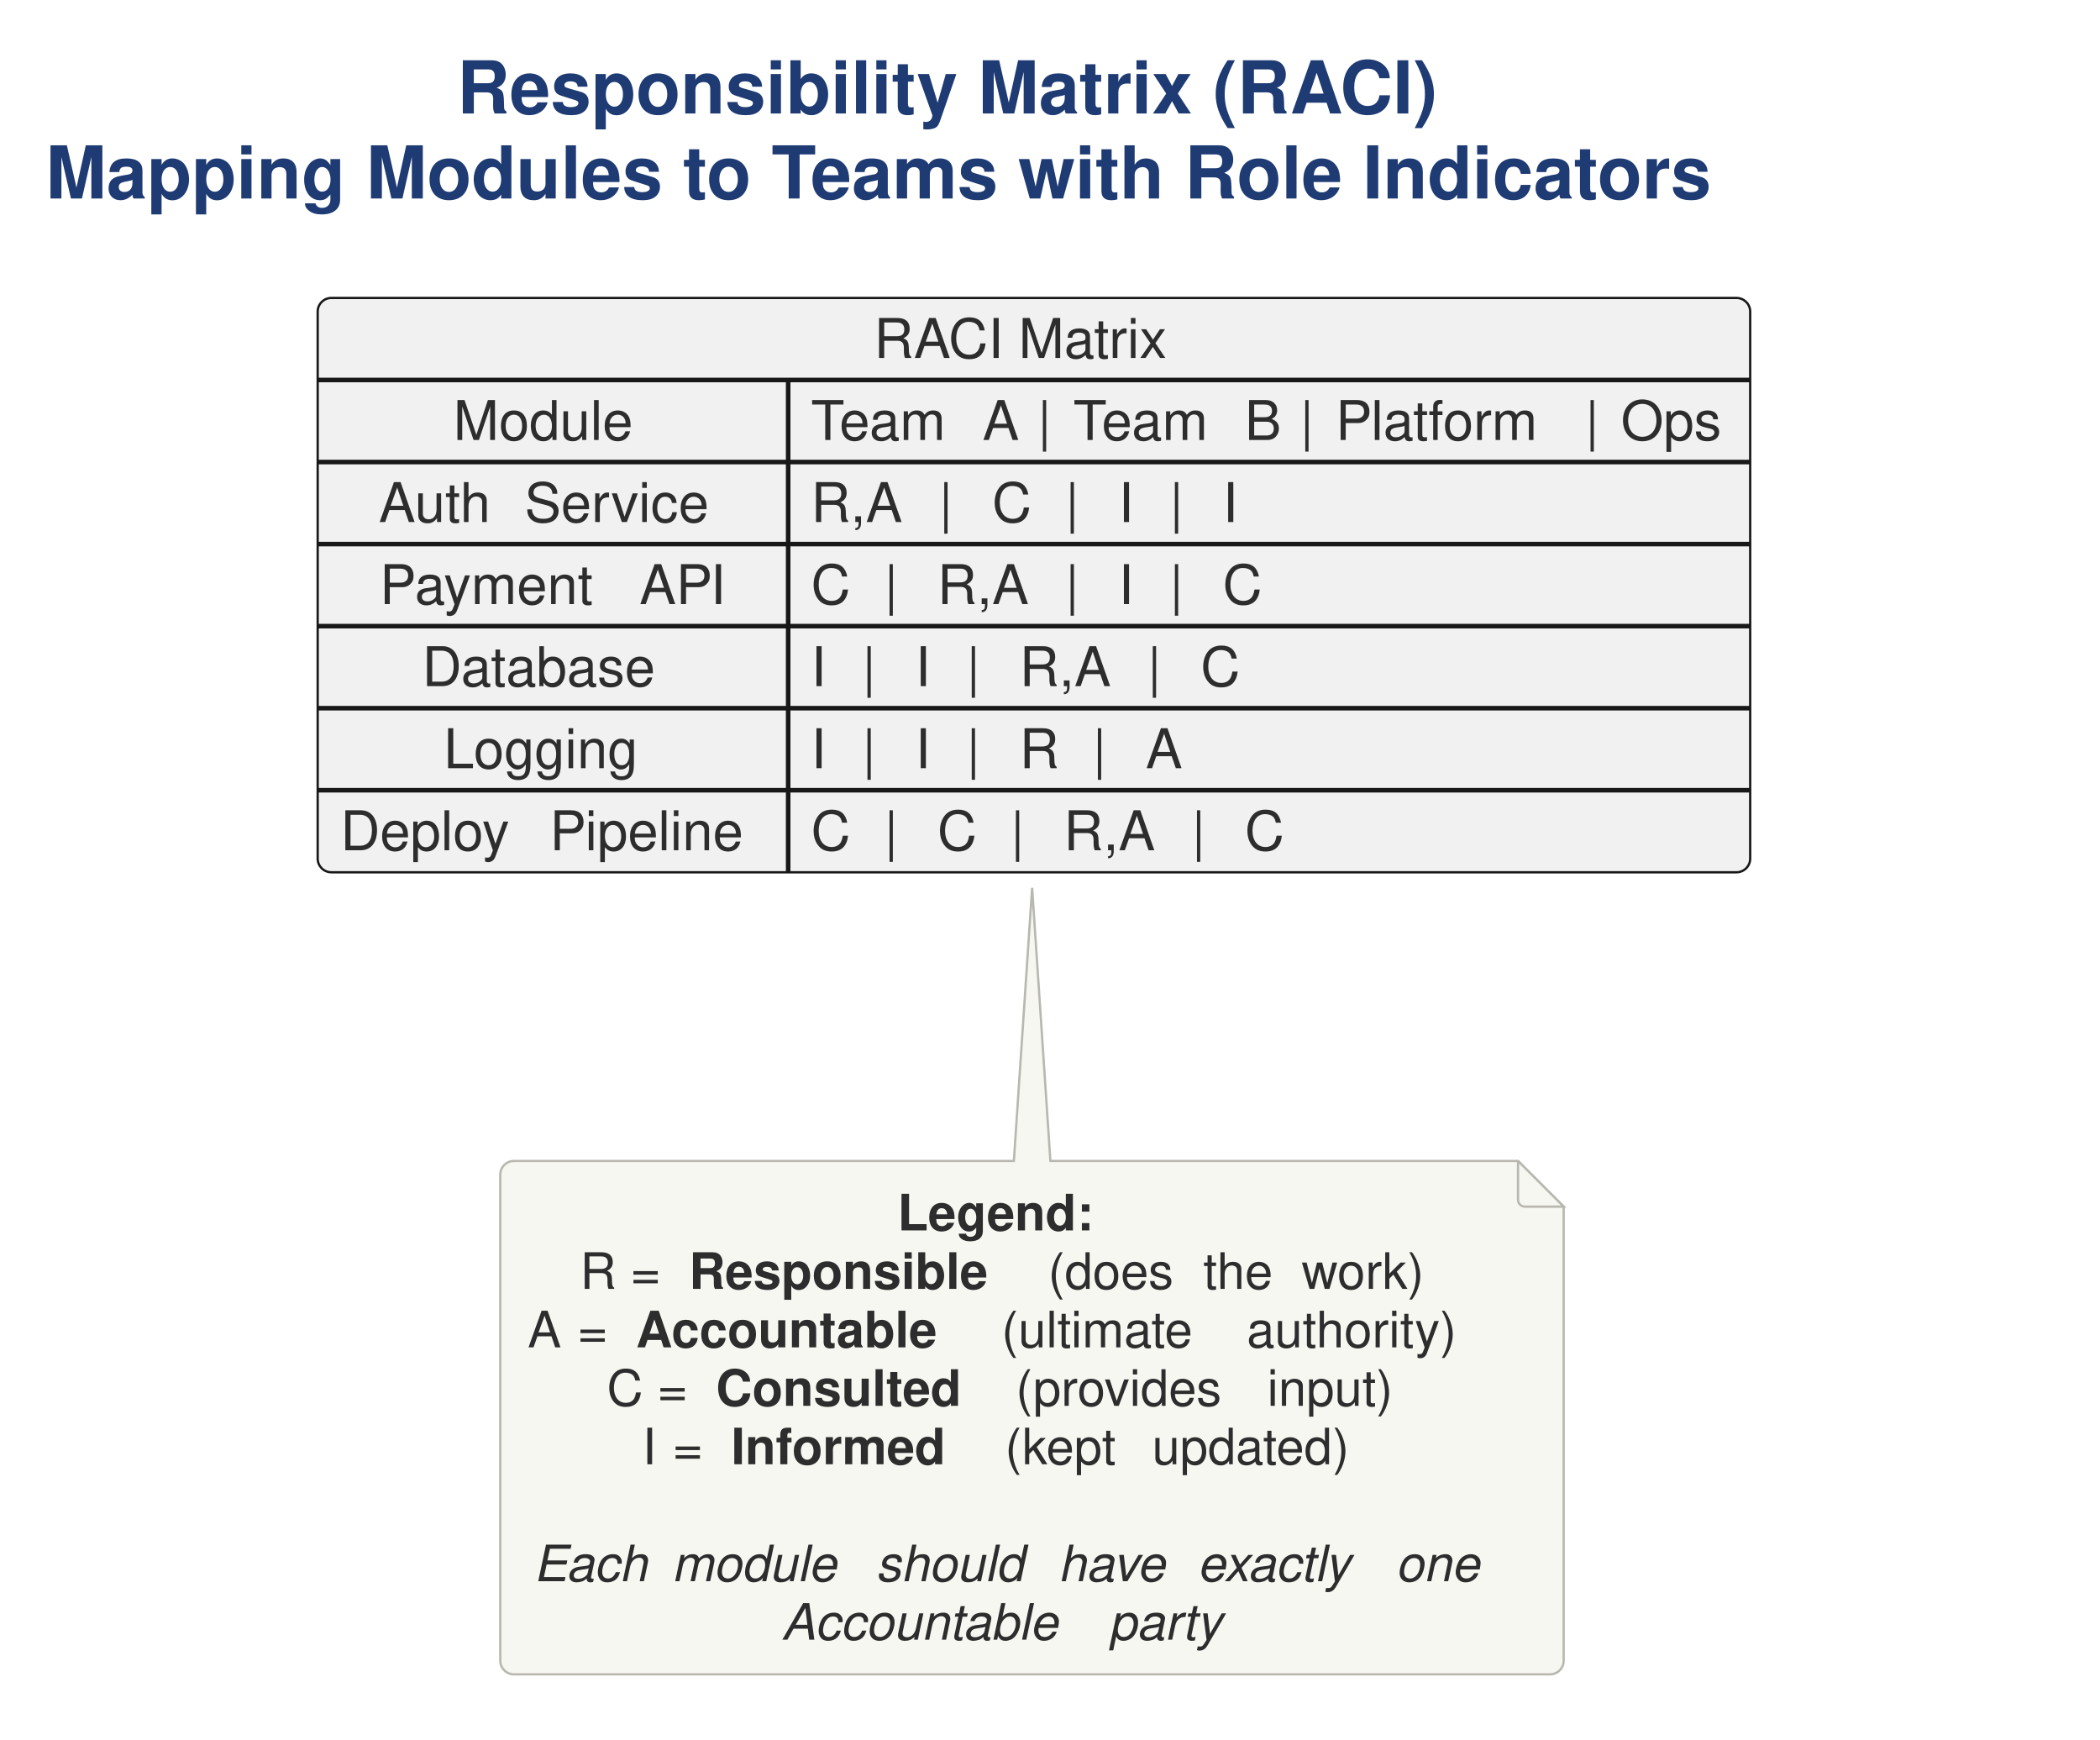
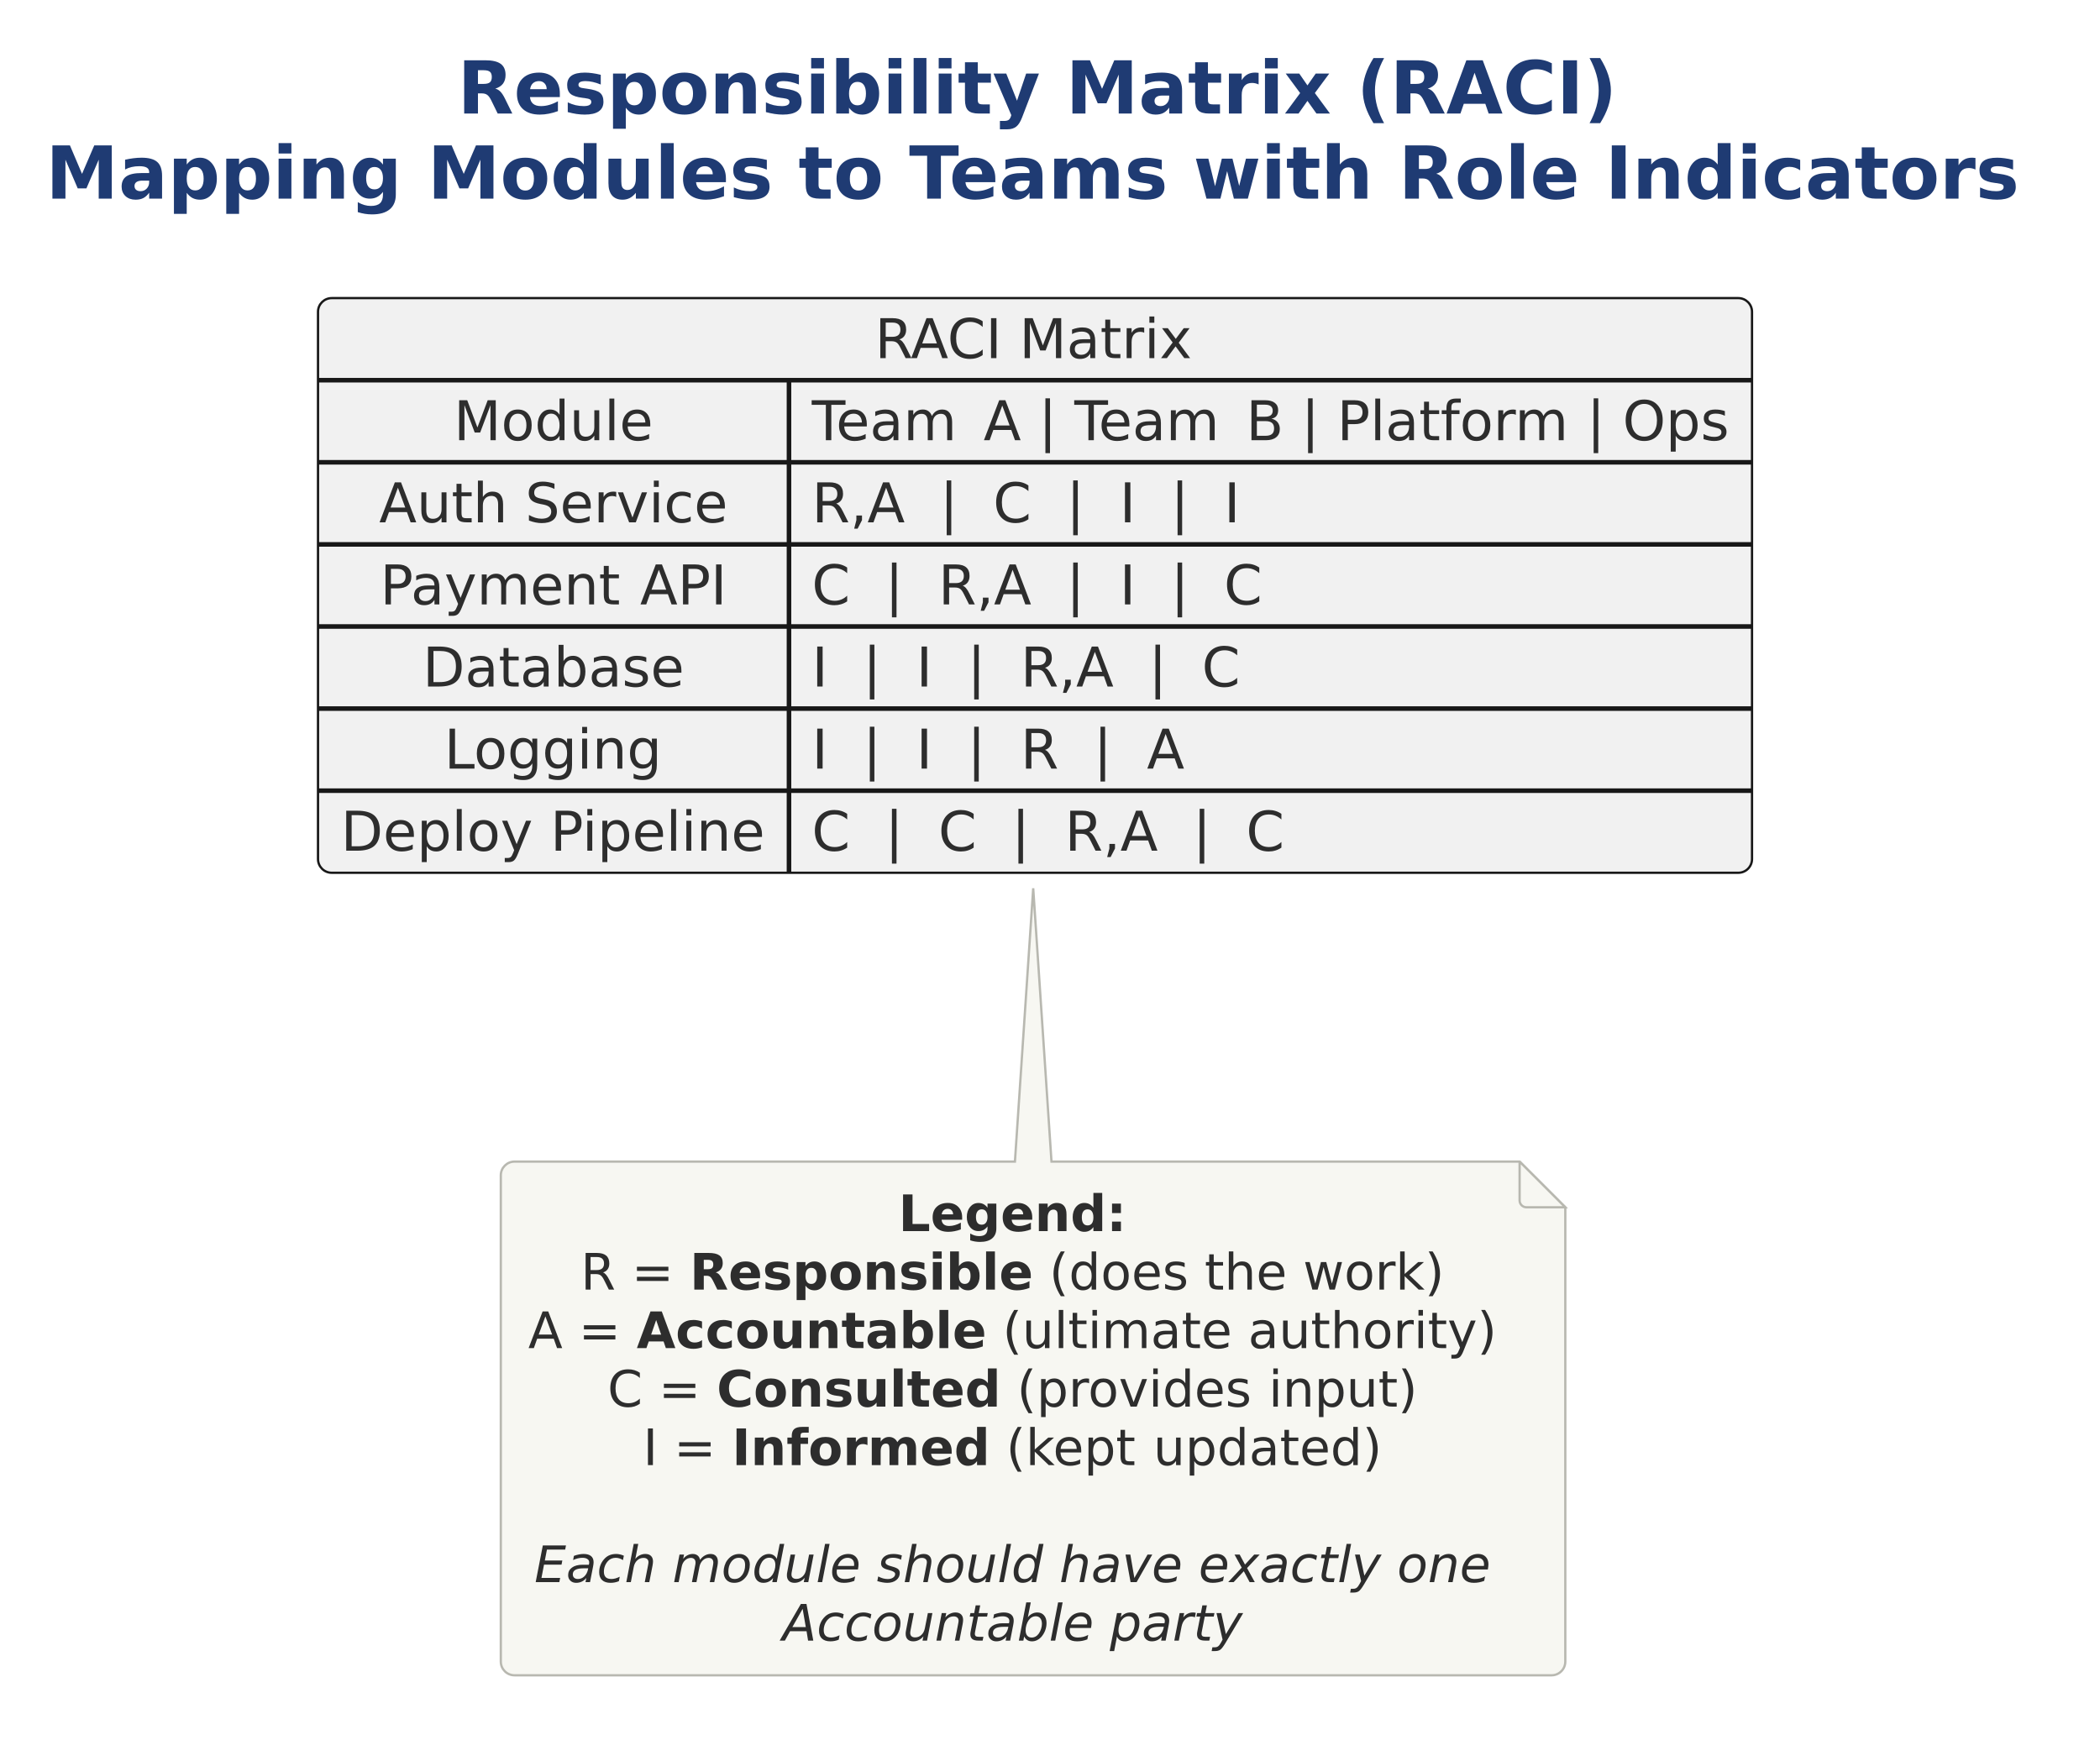
- <svg xmlns="http://www.w3.org/2000/svg" version="1.1" data-diagram-type="CLASS" style="width:460px;height:381px;" width="460px" height="381px" viewBox="0 0 460 381" zoomAndPan="magnify" preserveAspectRatio="none" contentStyleType="text/css">
+ <svg xmlns="http://www.w3.org/2000/svg" version="1.1" data-diagram-type="CLASS" style="width:718px;height:595px;" width="718.75px" height="595.313px" viewBox="0 0 718 595" zoomAndPan="magnify" preserveAspectRatio="none" contentStyleType="text/css">
  <defs />
  <g font-family="sans-serif" lengthAdjust="spacing">
    <g class="title" data-source-line="4">
-       <text x="100.105" y="24.852" fill="#1F3B73" font-size="16" textLength="253.75" font-weight="700" font-family="'Helvetica'">Responsibility Matrix (RACI)</text>
-       <text x="10" y="43.477" fill="#1F3B73" font-size="16" textLength="433.961" font-weight="700" font-family="'Helvetica'">Mapping Modules to Teams with Role Indicators</text>
+       <text x="156.415" y="38.831" fill="#1F3B73" font-size="25" textLength="396.484" font-weight="700" font-family="DejaVu Sans">Responsibility Matrix (RACI)</text>
+       <text x="15.625" y="67.932" fill="#1F3B73" font-size="25" textLength="678.064" font-weight="700" font-family="DejaVu Sans">Mapping Modules to Teams with Role Indicators</text>
    </g>
    <g class="entity" data-qualified-name="raci" id="ent0001" data-source-line="6">
-       <rect x="69.586" y="65.25" width="313.789" height="125.781" fill="#F1F1F1" style="stroke:#181818;stroke-width:0.5;" rx="3" ry="3" />
-       <text x="191.45" y="78.389" fill="#2D2D2D" font-size="12" textLength="70.061" font-family="'Helvetica'">RACI Matrix</text>
-       <line x1="69.586" y1="83.219" x2="383.375" y2="83.219" style="stroke:#181818;stroke-width:1;" />
-       <text x="99.298" y="96.357" fill="#2D2D2D" font-size="12" textLength="43.635" font-family="'Helvetica'">Module</text>
-       <text x="177.645" y="96.357" fill="#2D2D2D" font-size="12" textLength="33.756" font-family="'Helvetica'">Team</text>
-       <text x="211.4" y="96.357" fill="#2D2D2D" font-size="12" font-family="'Helvetica'"> </text>
-       <text x="215.215" y="96.357" fill="#2D2D2D" font-size="12" font-family="'Helvetica'">A</text>
-       <text x="223.424" y="96.357" fill="#2D2D2D" font-size="12" font-family="'Helvetica'"> </text>
-       <text x="227.238" y="96.357" fill="#2D2D2D" font-size="12" font-family="'Helvetica'">|</text>
-       <text x="231.281" y="96.357" fill="#2D2D2D" font-size="12" font-family="'Helvetica'"> </text>
-       <text x="235.096" y="96.357" fill="#2D2D2D" font-size="12" textLength="33.756" font-family="'Helvetica'">Team</text>
-       <text x="268.852" y="96.357" fill="#2D2D2D" font-size="12" font-family="'Helvetica'"> </text>
-       <text x="272.666" y="96.357" fill="#2D2D2D" font-size="12" font-family="'Helvetica'">B</text>
-       <text x="280.898" y="96.357" fill="#2D2D2D" font-size="12" font-family="'Helvetica'"> </text>
-       <text x="284.713" y="96.357" fill="#2D2D2D" font-size="12" font-family="'Helvetica'">|</text>
-       <text x="288.756" y="96.357" fill="#2D2D2D" font-size="12" font-family="'Helvetica'"> </text>
-       <text x="292.57" y="96.357" fill="#2D2D2D" font-size="12" textLength="50.818" font-family="'Helvetica'">Platform</text>
-       <text x="343.389" y="96.357" fill="#2D2D2D" font-size="12" font-family="'Helvetica'"> </text>
-       <text x="347.203" y="96.357" fill="#2D2D2D" font-size="12" font-family="'Helvetica'">|</text>
-       <text x="351.246" y="96.357" fill="#2D2D2D" font-size="12" font-family="'Helvetica'"> </text>
-       <text x="355.061" y="96.357" fill="#2D2D2D" font-size="12" textLength="23.314" font-family="'Helvetica'">Ops</text>
-       <line x1="172.645" y1="83.219" x2="172.645" y2="101.188" style="stroke:#181818;stroke-width:1;" />
-       <line x1="69.586" y1="101.188" x2="383.375" y2="101.188" style="stroke:#181818;stroke-width:1;" />
-       <text x="82.971" y="114.326" fill="#2D2D2D" font-size="12" textLength="28.125" font-family="'Helvetica'">Auth</text>
-       <text x="111.096" y="114.326" fill="#2D2D2D" font-size="12" font-family="'Helvetica'"> </text>
-       <text x="114.91" y="114.326" fill="#2D2D2D" font-size="12" textLength="44.35" font-family="'Helvetica'">Service</text>
-       <text x="177.645" y="114.326" fill="#2D2D2D" font-size="12" textLength="20.361" font-family="'Helvetica'">R,A</text>
-       <text x="198.006" y="114.326" fill="#2D2D2D" font-size="12" textLength="7.629" font-family="'Helvetica'">  </text>
-       <text x="205.635" y="114.326" fill="#2D2D2D" font-size="12" font-family="'Helvetica'">|</text>
-       <text x="209.678" y="114.326" fill="#2D2D2D" font-size="12" textLength="7.629" font-family="'Helvetica'">  </text>
-       <text x="217.307" y="114.326" fill="#2D2D2D" font-size="12" font-family="'Helvetica'">C</text>
-       <text x="225.686" y="114.326" fill="#2D2D2D" font-size="12" textLength="7.629" font-family="'Helvetica'">  </text>
-       <text x="233.314" y="114.326" fill="#2D2D2D" font-size="12" font-family="'Helvetica'">|</text>
-       <text x="237.357" y="114.326" fill="#2D2D2D" font-size="12" textLength="7.629" font-family="'Helvetica'">  </text>
-       <text x="244.986" y="114.326" fill="#2D2D2D" font-size="12" font-family="'Helvetica'">I</text>
-       <text x="248.525" y="114.326" fill="#2D2D2D" font-size="12" textLength="7.629" font-family="'Helvetica'">  </text>
-       <text x="256.154" y="114.326" fill="#2D2D2D" font-size="12" font-family="'Helvetica'">|</text>
-       <text x="260.197" y="114.326" fill="#2D2D2D" font-size="12" textLength="7.629" font-family="'Helvetica'">  </text>
-       <text x="267.826" y="114.326" fill="#2D2D2D" font-size="12" font-family="'Helvetica'">I</text>
-       <line x1="172.645" y1="101.188" x2="172.645" y2="119.156" style="stroke:#181818;stroke-width:1;" />
-       <line x1="69.586" y1="119.156" x2="383.375" y2="119.156" style="stroke:#181818;stroke-width:1;" />
-       <text x="83.179" y="132.295" fill="#2D2D2D" font-size="12" textLength="53.074" font-family="'Helvetica'">Payment</text>
-       <text x="136.253" y="132.295" fill="#2D2D2D" font-size="12" font-family="'Helvetica'"> </text>
-       <text x="140.067" y="132.295" fill="#2D2D2D" font-size="12" textLength="18.984" font-family="'Helvetica'">API</text>
-       <text x="177.645" y="132.295" fill="#2D2D2D" font-size="12" font-family="'Helvetica'">C</text>
-       <text x="186.023" y="132.295" fill="#2D2D2D" font-size="12" textLength="7.629" font-family="'Helvetica'">  </text>
-       <text x="193.652" y="132.295" fill="#2D2D2D" font-size="12" font-family="'Helvetica'">|</text>
-       <text x="197.695" y="132.295" fill="#2D2D2D" font-size="12" textLength="7.629" font-family="'Helvetica'">  </text>
-       <text x="205.324" y="132.295" fill="#2D2D2D" font-size="12" textLength="20.361" font-family="'Helvetica'">R,A</text>
-       <text x="225.686" y="132.295" fill="#2D2D2D" font-size="12" textLength="7.629" font-family="'Helvetica'">  </text>
-       <text x="233.314" y="132.295" fill="#2D2D2D" font-size="12" font-family="'Helvetica'">|</text>
-       <text x="237.357" y="132.295" fill="#2D2D2D" font-size="12" textLength="7.629" font-family="'Helvetica'">  </text>
-       <text x="244.986" y="132.295" fill="#2D2D2D" font-size="12" font-family="'Helvetica'">I</text>
-       <text x="248.525" y="132.295" fill="#2D2D2D" font-size="12" textLength="7.629" font-family="'Helvetica'">  </text>
-       <text x="256.154" y="132.295" fill="#2D2D2D" font-size="12" font-family="'Helvetica'">|</text>
-       <text x="260.197" y="132.295" fill="#2D2D2D" font-size="12" textLength="7.629" font-family="'Helvetica'">  </text>
-       <text x="267.826" y="132.295" fill="#2D2D2D" font-size="12" font-family="'Helvetica'">C</text>
-       <line x1="172.645" y1="119.156" x2="172.645" y2="137.125" style="stroke:#181818;stroke-width:1;" />
-       <line x1="69.586" y1="137.125" x2="383.375" y2="137.125" style="stroke:#181818;stroke-width:1;" />
-       <text x="92.486" y="150.264" fill="#2D2D2D" font-size="12" textLength="57.258" font-family="'Helvetica'">Database</text>
-       <text x="177.645" y="150.264" fill="#2D2D2D" font-size="12" font-family="'Helvetica'">I</text>
-       <text x="181.184" y="150.264" fill="#2D2D2D" font-size="12" textLength="7.629" font-family="'Helvetica'">  </text>
-       <text x="188.813" y="150.264" fill="#2D2D2D" font-size="12" font-family="'Helvetica'">|</text>
-       <text x="192.855" y="150.264" fill="#2D2D2D" font-size="12" textLength="7.629" font-family="'Helvetica'">  </text>
-       <text x="200.484" y="150.264" fill="#2D2D2D" font-size="12" font-family="'Helvetica'">I</text>
-       <text x="204.023" y="150.264" fill="#2D2D2D" font-size="12" textLength="7.629" font-family="'Helvetica'">  </text>
-       <text x="211.652" y="150.264" fill="#2D2D2D" font-size="12" font-family="'Helvetica'">|</text>
-       <text x="215.695" y="150.264" fill="#2D2D2D" font-size="12" textLength="7.629" font-family="'Helvetica'">  </text>
-       <text x="223.324" y="150.264" fill="#2D2D2D" font-size="12" textLength="20.361" font-family="'Helvetica'">R,A</text>
-       <text x="243.686" y="150.264" fill="#2D2D2D" font-size="12" textLength="7.629" font-family="'Helvetica'">  </text>
-       <text x="251.314" y="150.264" fill="#2D2D2D" font-size="12" font-family="'Helvetica'">|</text>
-       <text x="255.357" y="150.264" fill="#2D2D2D" font-size="12" textLength="7.629" font-family="'Helvetica'">  </text>
-       <text x="262.986" y="150.264" fill="#2D2D2D" font-size="12" font-family="'Helvetica'">C</text>
-       <line x1="172.645" y1="137.125" x2="172.645" y2="155.094" style="stroke:#181818;stroke-width:1;" />
-       <line x1="69.586" y1="155.094" x2="383.375" y2="155.094" style="stroke:#181818;stroke-width:1;" />
-       <text x="97.206" y="168.232" fill="#2D2D2D" font-size="12" textLength="47.818" font-family="'Helvetica'">Logging</text>
-       <text x="177.645" y="168.232" fill="#2D2D2D" font-size="12" font-family="'Helvetica'">I</text>
-       <text x="181.184" y="168.232" fill="#2D2D2D" font-size="12" textLength="7.629" font-family="'Helvetica'">  </text>
-       <text x="188.813" y="168.232" fill="#2D2D2D" font-size="12" font-family="'Helvetica'">|</text>
-       <text x="192.855" y="168.232" fill="#2D2D2D" font-size="12" textLength="7.629" font-family="'Helvetica'">  </text>
-       <text x="200.484" y="168.232" fill="#2D2D2D" font-size="12" font-family="'Helvetica'">I</text>
-       <text x="204.023" y="168.232" fill="#2D2D2D" font-size="12" textLength="7.629" font-family="'Helvetica'">  </text>
-       <text x="211.652" y="168.232" fill="#2D2D2D" font-size="12" font-family="'Helvetica'">|</text>
-       <text x="215.695" y="168.232" fill="#2D2D2D" font-size="12" textLength="7.629" font-family="'Helvetica'">  </text>
-       <text x="223.324" y="168.232" fill="#2D2D2D" font-size="12" font-family="'Helvetica'">R</text>
-       <text x="231.662" y="168.232" fill="#2D2D2D" font-size="12" textLength="7.629" font-family="'Helvetica'">  </text>
-       <text x="239.291" y="168.232" fill="#2D2D2D" font-size="12" font-family="'Helvetica'">|</text>
-       <text x="243.334" y="168.232" fill="#2D2D2D" font-size="12" textLength="7.629" font-family="'Helvetica'">  </text>
-       <text x="250.963" y="168.232" fill="#2D2D2D" font-size="12" font-family="'Helvetica'">A</text>
-       <line x1="172.645" y1="155.094" x2="172.645" y2="173.063" style="stroke:#181818;stroke-width:1;" />
-       <line x1="69.586" y1="173.063" x2="383.375" y2="173.063" style="stroke:#181818;stroke-width:1;" />
-       <text x="74.586" y="186.201" fill="#2D2D2D" font-size="12" textLength="42.018" font-family="'Helvetica'">Deploy</text>
-       <text x="116.604" y="186.201" fill="#2D2D2D" font-size="12" font-family="'Helvetica'"> </text>
-       <text x="120.418" y="186.201" fill="#2D2D2D" font-size="12" textLength="47.227" font-family="'Helvetica'">Pipeline</text>
-       <text x="177.645" y="186.201" fill="#2D2D2D" font-size="12" font-family="'Helvetica'">C</text>
-       <text x="186.023" y="186.201" fill="#2D2D2D" font-size="12" textLength="7.629" font-family="'Helvetica'">  </text>
-       <text x="193.652" y="186.201" fill="#2D2D2D" font-size="12" font-family="'Helvetica'">|</text>
-       <text x="197.695" y="186.201" fill="#2D2D2D" font-size="12" textLength="7.629" font-family="'Helvetica'">  </text>
-       <text x="205.324" y="186.201" fill="#2D2D2D" font-size="12" font-family="'Helvetica'">C</text>
-       <text x="213.703" y="186.201" fill="#2D2D2D" font-size="12" textLength="7.629" font-family="'Helvetica'">  </text>
-       <text x="221.332" y="186.201" fill="#2D2D2D" font-size="12" font-family="'Helvetica'">|</text>
-       <text x="225.375" y="186.201" fill="#2D2D2D" font-size="12" textLength="7.629" font-family="'Helvetica'">  </text>
-       <text x="233.004" y="186.201" fill="#2D2D2D" font-size="12" textLength="20.361" font-family="'Helvetica'">R,A</text>
-       <text x="253.365" y="186.201" fill="#2D2D2D" font-size="12" textLength="7.629" font-family="'Helvetica'">  </text>
-       <text x="260.994" y="186.201" fill="#2D2D2D" font-size="12" font-family="'Helvetica'">|</text>
-       <text x="265.037" y="186.201" fill="#2D2D2D" font-size="12" textLength="7.629" font-family="'Helvetica'">  </text>
-       <text x="272.666" y="186.201" fill="#2D2D2D" font-size="12" font-family="'Helvetica'">C</text>
-       <line x1="172.645" y1="173.063" x2="172.645" y2="191.031" style="stroke:#181818;stroke-width:1;" />
+       <rect x="108.728" y="101.953" width="490.295" height="196.533" fill="#F1F1F1" style="stroke:#181818;stroke-width:0.781;" rx="4.688" ry="4.688" />
+       <text x="299.141" y="122.482" fill="#2D2D2D" font-size="18.75" textLength="109.47" font-family="DejaVu Sans">RACI Matrix</text>
+       <line x1="108.728" y1="130.029" x2="599.023" y2="130.029" style="stroke:#181818;stroke-width:1.563;" />
+       <text x="155.153" y="150.558" fill="#2D2D2D" font-size="18.75" textLength="68.179" font-family="DejaVu Sans">Module</text>
+       <text x="277.57" y="150.558" fill="#2D2D2D" font-size="18.75" textLength="52.744" font-family="DejaVu Sans">Team</text>
+       <text x="330.313" y="150.558" fill="#2D2D2D" font-size="18.75" font-family="DejaVu Sans"> </text>
+       <text x="336.273" y="150.558" fill="#2D2D2D" font-size="18.75" font-family="DejaVu Sans">A</text>
+       <text x="349.1" y="150.558" fill="#2D2D2D" font-size="18.75" font-family="DejaVu Sans"> </text>
+       <text x="355.06" y="150.558" fill="#2D2D2D" font-size="18.75" font-family="DejaVu Sans">|</text>
+       <text x="361.377" y="150.558" fill="#2D2D2D" font-size="18.75" font-family="DejaVu Sans"> </text>
+       <text x="367.337" y="150.558" fill="#2D2D2D" font-size="18.75" textLength="52.744" font-family="DejaVu Sans">Team</text>
+       <text x="420.081" y="150.558" fill="#2D2D2D" font-size="18.75" font-family="DejaVu Sans"> </text>
+       <text x="426.041" y="150.558" fill="#2D2D2D" font-size="18.75" font-family="DejaVu Sans">B</text>
+       <text x="438.904" y="150.558" fill="#2D2D2D" font-size="18.75" font-family="DejaVu Sans"> </text>
+       <text x="444.864" y="150.558" fill="#2D2D2D" font-size="18.75" font-family="DejaVu Sans">|</text>
+       <text x="451.181" y="150.558" fill="#2D2D2D" font-size="18.75" font-family="DejaVu Sans"> </text>
+       <text x="457.141" y="150.558" fill="#2D2D2D" font-size="18.75" textLength="79.404" font-family="DejaVu Sans">Platform</text>
+       <text x="536.545" y="150.558" fill="#2D2D2D" font-size="18.75" font-family="DejaVu Sans"> </text>
+       <text x="542.505" y="150.558" fill="#2D2D2D" font-size="18.75" font-family="DejaVu Sans">|</text>
+       <text x="548.822" y="150.558" fill="#2D2D2D" font-size="18.75" font-family="DejaVu Sans"> </text>
+       <text x="554.782" y="150.558" fill="#2D2D2D" font-size="18.75" textLength="36.429" font-family="DejaVu Sans">Ops</text>
+       <line x1="269.757" y1="130.029" x2="269.757" y2="158.105" style="stroke:#181818;stroke-width:1.563;" />
+       <line x1="108.728" y1="158.105" x2="599.023" y2="158.105" style="stroke:#181818;stroke-width:1.563;" />
+       <text x="129.642" y="178.635" fill="#2D2D2D" font-size="18.75" textLength="43.945" font-family="DejaVu Sans">Auth</text>
+       <text x="173.587" y="178.635" fill="#2D2D2D" font-size="18.75" font-family="DejaVu Sans"> </text>
+       <text x="179.547" y="178.635" fill="#2D2D2D" font-size="18.75" textLength="69.296" font-family="DejaVu Sans">Service</text>
+       <text x="277.57" y="178.635" fill="#2D2D2D" font-size="18.75" textLength="31.815" font-family="DejaVu Sans">R,A</text>
+       <text x="309.384" y="178.635" fill="#2D2D2D" font-size="18.75" textLength="11.92" font-family="DejaVu Sans">  </text>
+       <text x="321.304" y="178.635" fill="#2D2D2D" font-size="18.75" font-family="DejaVu Sans">|</text>
+       <text x="327.621" y="178.635" fill="#2D2D2D" font-size="18.75" textLength="11.92" font-family="DejaVu Sans">  </text>
+       <text x="339.542" y="178.635" fill="#2D2D2D" font-size="18.75" font-family="DejaVu Sans">C</text>
+       <text x="352.634" y="178.635" fill="#2D2D2D" font-size="18.75" textLength="11.92" font-family="DejaVu Sans">  </text>
+       <text x="364.554" y="178.635" fill="#2D2D2D" font-size="18.75" font-family="DejaVu Sans">|</text>
+       <text x="370.871" y="178.635" fill="#2D2D2D" font-size="18.75" textLength="11.92" font-family="DejaVu Sans">  </text>
+       <text x="382.791" y="178.635" fill="#2D2D2D" font-size="18.75" font-family="DejaVu Sans">I</text>
+       <text x="388.321" y="178.635" fill="#2D2D2D" font-size="18.75" textLength="11.92" font-family="DejaVu Sans">  </text>
+       <text x="400.241" y="178.635" fill="#2D2D2D" font-size="18.75" font-family="DejaVu Sans">|</text>
+       <text x="406.558" y="178.635" fill="#2D2D2D" font-size="18.75" textLength="11.92" font-family="DejaVu Sans">  </text>
+       <text x="418.478" y="178.635" fill="#2D2D2D" font-size="18.75" font-family="DejaVu Sans">I</text>
+       <line x1="269.757" y1="158.105" x2="269.757" y2="186.182" style="stroke:#181818;stroke-width:1.563;" />
+       <line x1="108.728" y1="186.182" x2="599.023" y2="186.182" style="stroke:#181818;stroke-width:1.563;" />
+       <text x="129.967" y="206.711" fill="#2D2D2D" font-size="18.75" textLength="82.928" font-family="DejaVu Sans">Payment</text>
+       <text x="212.895" y="206.711" fill="#2D2D2D" font-size="18.75" font-family="DejaVu Sans"> </text>
+       <text x="218.855" y="206.711" fill="#2D2D2D" font-size="18.75" textLength="29.663" font-family="DejaVu Sans">API</text>
+       <text x="277.57" y="206.711" fill="#2D2D2D" font-size="18.75" font-family="DejaVu Sans">C</text>
+       <text x="290.662" y="206.711" fill="#2D2D2D" font-size="18.75" textLength="11.92" font-family="DejaVu Sans">  </text>
+       <text x="302.582" y="206.711" fill="#2D2D2D" font-size="18.75" font-family="DejaVu Sans">|</text>
+       <text x="308.899" y="206.711" fill="#2D2D2D" font-size="18.75" textLength="11.92" font-family="DejaVu Sans">  </text>
+       <text x="320.819" y="206.711" fill="#2D2D2D" font-size="18.75" textLength="31.815" font-family="DejaVu Sans">R,A</text>
+       <text x="352.634" y="206.711" fill="#2D2D2D" font-size="18.75" textLength="11.92" font-family="DejaVu Sans">  </text>
+       <text x="364.554" y="206.711" fill="#2D2D2D" font-size="18.75" font-family="DejaVu Sans">|</text>
+       <text x="370.871" y="206.711" fill="#2D2D2D" font-size="18.75" textLength="11.92" font-family="DejaVu Sans">  </text>
+       <text x="382.791" y="206.711" fill="#2D2D2D" font-size="18.75" font-family="DejaVu Sans">I</text>
+       <text x="388.321" y="206.711" fill="#2D2D2D" font-size="18.75" textLength="11.92" font-family="DejaVu Sans">  </text>
+       <text x="400.241" y="206.711" fill="#2D2D2D" font-size="18.75" font-family="DejaVu Sans">|</text>
+       <text x="406.558" y="206.711" fill="#2D2D2D" font-size="18.75" textLength="11.92" font-family="DejaVu Sans">  </text>
+       <text x="418.478" y="206.711" fill="#2D2D2D" font-size="18.75" font-family="DejaVu Sans">C</text>
+       <line x1="269.757" y1="186.182" x2="269.757" y2="214.258" style="stroke:#181818;stroke-width:1.563;" />
+       <line x1="108.728" y1="214.258" x2="599.023" y2="214.258" style="stroke:#181818;stroke-width:1.563;" />
+       <text x="144.51" y="234.787" fill="#2D2D2D" font-size="18.75" textLength="89.465" font-family="DejaVu Sans">Database</text>
+       <text x="277.57" y="234.787" fill="#2D2D2D" font-size="18.75" font-family="DejaVu Sans">I</text>
+       <text x="283.099" y="234.787" fill="#2D2D2D" font-size="18.75" textLength="11.92" font-family="DejaVu Sans">  </text>
+       <text x="295.02" y="234.787" fill="#2D2D2D" font-size="18.75" font-family="DejaVu Sans">|</text>
+       <text x="301.337" y="234.787" fill="#2D2D2D" font-size="18.75" textLength="11.92" font-family="DejaVu Sans">  </text>
+       <text x="313.257" y="234.787" fill="#2D2D2D" font-size="18.75" font-family="DejaVu Sans">I</text>
+       <text x="318.787" y="234.787" fill="#2D2D2D" font-size="18.75" textLength="11.92" font-family="DejaVu Sans">  </text>
+       <text x="330.707" y="234.787" fill="#2D2D2D" font-size="18.75" font-family="DejaVu Sans">|</text>
+       <text x="337.024" y="234.787" fill="#2D2D2D" font-size="18.75" textLength="11.92" font-family="DejaVu Sans">  </text>
+       <text x="348.944" y="234.787" fill="#2D2D2D" font-size="18.75" textLength="31.815" font-family="DejaVu Sans">R,A</text>
+       <text x="380.759" y="234.787" fill="#2D2D2D" font-size="18.75" textLength="11.92" font-family="DejaVu Sans">  </text>
+       <text x="392.679" y="234.787" fill="#2D2D2D" font-size="18.75" font-family="DejaVu Sans">|</text>
+       <text x="398.996" y="234.787" fill="#2D2D2D" font-size="18.75" textLength="11.92" font-family="DejaVu Sans">  </text>
+       <text x="410.916" y="234.787" fill="#2D2D2D" font-size="18.75" font-family="DejaVu Sans">C</text>
+       <line x1="269.757" y1="214.258" x2="269.757" y2="242.334" style="stroke:#181818;stroke-width:1.563;" />
+       <line x1="108.728" y1="242.334" x2="599.023" y2="242.334" style="stroke:#181818;stroke-width:1.563;" />
+       <text x="151.884" y="262.863" fill="#2D2D2D" font-size="18.75" textLength="74.716" font-family="DejaVu Sans">Logging</text>
+       <text x="277.57" y="262.863" fill="#2D2D2D" font-size="18.75" font-family="DejaVu Sans">I</text>
+       <text x="283.099" y="262.863" fill="#2D2D2D" font-size="18.75" textLength="11.92" font-family="DejaVu Sans">  </text>
+       <text x="295.02" y="262.863" fill="#2D2D2D" font-size="18.75" font-family="DejaVu Sans">|</text>
+       <text x="301.337" y="262.863" fill="#2D2D2D" font-size="18.75" textLength="11.92" font-family="DejaVu Sans">  </text>
+       <text x="313.257" y="262.863" fill="#2D2D2D" font-size="18.75" font-family="DejaVu Sans">I</text>
+       <text x="318.787" y="262.863" fill="#2D2D2D" font-size="18.75" textLength="11.92" font-family="DejaVu Sans">  </text>
+       <text x="330.707" y="262.863" fill="#2D2D2D" font-size="18.75" font-family="DejaVu Sans">|</text>
+       <text x="337.024" y="262.863" fill="#2D2D2D" font-size="18.75" textLength="11.92" font-family="DejaVu Sans">  </text>
+       <text x="348.944" y="262.863" fill="#2D2D2D" font-size="18.75" font-family="DejaVu Sans">R</text>
+       <text x="361.972" y="262.863" fill="#2D2D2D" font-size="18.75" textLength="11.92" font-family="DejaVu Sans">  </text>
+       <text x="373.892" y="262.863" fill="#2D2D2D" font-size="18.75" font-family="DejaVu Sans">|</text>
+       <text x="380.209" y="262.863" fill="#2D2D2D" font-size="18.75" textLength="11.92" font-family="DejaVu Sans">  </text>
+       <text x="392.13" y="262.863" fill="#2D2D2D" font-size="18.75" font-family="DejaVu Sans">A</text>
+       <line x1="269.757" y1="242.334" x2="269.757" y2="270.41" style="stroke:#181818;stroke-width:1.563;" />
+       <line x1="108.728" y1="270.41" x2="599.023" y2="270.41" style="stroke:#181818;stroke-width:1.563;" />
+       <text x="116.541" y="290.939" fill="#2D2D2D" font-size="18.75" textLength="65.652" font-family="DejaVu Sans">Deploy</text>
+       <text x="182.193" y="290.939" fill="#2D2D2D" font-size="18.75" font-family="DejaVu Sans"> </text>
+       <text x="188.153" y="290.939" fill="#2D2D2D" font-size="18.75" textLength="73.792" font-family="DejaVu Sans">Pipeline</text>
+       <text x="277.57" y="290.939" fill="#2D2D2D" font-size="18.75" font-family="DejaVu Sans">C</text>
+       <text x="290.662" y="290.939" fill="#2D2D2D" font-size="18.75" textLength="11.92" font-family="DejaVu Sans">  </text>
+       <text x="302.582" y="290.939" fill="#2D2D2D" font-size="18.75" font-family="DejaVu Sans">|</text>
+       <text x="308.899" y="290.939" fill="#2D2D2D" font-size="18.75" textLength="11.92" font-family="DejaVu Sans">  </text>
+       <text x="320.819" y="290.939" fill="#2D2D2D" font-size="18.75" font-family="DejaVu Sans">C</text>
+       <text x="333.911" y="290.939" fill="#2D2D2D" font-size="18.75" textLength="11.92" font-family="DejaVu Sans">  </text>
+       <text x="345.831" y="290.939" fill="#2D2D2D" font-size="18.75" font-family="DejaVu Sans">|</text>
+       <text x="352.148" y="290.939" fill="#2D2D2D" font-size="18.75" textLength="11.92" font-family="DejaVu Sans">  </text>
+       <text x="364.069" y="290.939" fill="#2D2D2D" font-size="18.75" textLength="31.815" font-family="DejaVu Sans">R,A</text>
+       <text x="395.883" y="290.939" fill="#2D2D2D" font-size="18.75" textLength="11.92" font-family="DejaVu Sans">  </text>
+       <text x="407.803" y="290.939" fill="#2D2D2D" font-size="18.75" font-family="DejaVu Sans">|</text>
+       <text x="414.12" y="290.939" fill="#2D2D2D" font-size="18.75" textLength="11.92" font-family="DejaVu Sans">  </text>
+       <text x="426.041" y="290.939" fill="#2D2D2D" font-size="18.75" font-family="DejaVu Sans">C</text>
+       <line x1="269.757" y1="270.41" x2="269.757" y2="298.486" style="stroke:#181818;stroke-width:1.563;" />
    </g>
    <g class="entity" data-qualified-name="GMN2" id="ent0003" data-source-line="16">
-       <path d="M109.586,257.25 L109.586,363.688 A3,3 0 0 0 112.586,366.688 L339.519,366.688 A3,3 0 0 0 342.519,363.688 L342.519,264.25 L332.519,254.25 L230.086,254.25 L226.086,194.43 L222.086,254.25 L112.586,254.25 A3,3 0 0 0 109.586,257.25" style="stroke:#B8B8B0;stroke-width:0.5;" fill="#F7F7F2" />
-       <path d="M332.519,254.25 L332.519,262.75 A1.5,1.5 0 0 0 334.019,264.25 L342.519,264.25 L332.519,254.25" style="stroke:#B8B8B0;stroke-width:0.5;" fill="#F7F7F2" />
-       <text x="196.598" y="269.46" fill="#2D2D2D" font-size="11" textLength="49.908" font-weight="700" font-family="'Helvetica'">Legend:</text>
-       <text x="127.067" y="282.265" fill="#2D2D2D" font-size="11" font-family="'Helvetica'">R</text>
-       <text x="134.71" y="282.265" fill="#2D2D2D" font-size="11" font-family="'Helvetica'"> </text>
-       <text x="138.206" y="282.265" fill="#2D2D2D" font-size="11" font-family="'Helvetica'">=</text>
-       <text x="147.423" y="282.265" fill="#2D2D2D" font-size="11" font-family="'Helvetica'"> </text>
-       <text x="150.92" y="282.265" fill="#2D2D2D" font-size="11" textLength="75.163" font-weight="700" font-family="'Helvetica'">Responsible</text>
-       <text x="226.083" y="282.265" fill="#2D2D2D" font-size="11" font-family="'Helvetica'"> </text>
-       <text x="229.579" y="282.265" fill="#2D2D2D" font-size="11" textLength="30.502" font-family="'Helvetica'">(does</text>
-       <text x="260.082" y="282.265" fill="#2D2D2D" font-size="11" font-family="'Helvetica'"> </text>
-       <text x="263.578" y="282.265" fill="#2D2D2D" font-size="11" textLength="18.052" font-family="'Helvetica'">the</text>
-       <text x="281.631" y="282.265" fill="#2D2D2D" font-size="11" font-family="'Helvetica'"> </text>
-       <text x="285.127" y="282.265" fill="#2D2D2D" font-size="11" textLength="30.911" font-family="'Helvetica'">work)</text>
-       <text x="115.586" y="295.07" fill="#2D2D2D" font-size="11" font-family="'Helvetica'">A</text>
-       <text x="123.111" y="295.07" fill="#2D2D2D" font-size="11" font-family="'Helvetica'"> </text>
-       <text x="126.607" y="295.07" fill="#2D2D2D" font-size="11" font-family="'Helvetica'">=</text>
-       <text x="135.824" y="295.07" fill="#2D2D2D" font-size="11" font-family="'Helvetica'"> </text>
-       <text x="139.321" y="295.07" fill="#2D2D2D" font-size="11" textLength="76.56" font-weight="700" font-family="'Helvetica'">Accountable</text>
-       <text x="215.88" y="295.07" fill="#2D2D2D" font-size="11" font-family="'Helvetica'"> </text>
-       <text x="219.377" y="295.07" fill="#2D2D2D" font-size="11" textLength="50.225" font-family="'Helvetica'">(ultimate</text>
-       <text x="269.602" y="295.07" fill="#2D2D2D" font-size="11" font-family="'Helvetica'"> </text>
-       <text x="273.099" y="295.07" fill="#2D2D2D" font-size="11" textLength="54.42" font-family="'Helvetica'">authority)</text>
-       <text x="132.929" y="307.875" fill="#2D2D2D" font-size="11" font-family="'Helvetica'">C</text>
-       <text x="140.61" y="307.875" fill="#2D2D2D" font-size="11" font-family="'Helvetica'"> </text>
-       <text x="144.106" y="307.875" fill="#2D2D2D" font-size="11" font-family="'Helvetica'">=</text>
-       <text x="153.323" y="307.875" fill="#2D2D2D" font-size="11" font-family="'Helvetica'"> </text>
-       <text x="156.82" y="307.875" fill="#2D2D2D" font-size="11" textLength="62.203" font-weight="700" font-family="'Helvetica'">Consulted</text>
-       <text x="219.022" y="307.875" fill="#2D2D2D" font-size="11" font-family="'Helvetica'"> </text>
-       <text x="222.519" y="307.875" fill="#2D2D2D" font-size="11" textLength="51.573" font-family="'Helvetica'">(provides</text>
-       <text x="274.092" y="307.875" fill="#2D2D2D" font-size="11" font-family="'Helvetica'"> </text>
-       <text x="277.589" y="307.875" fill="#2D2D2D" font-size="11" textLength="32.586" font-family="'Helvetica'">input)</text>
-       <text x="140.707" y="320.679" fill="#2D2D2D" font-size="11" font-family="'Helvetica'">I</text>
-       <text x="143.951" y="320.679" fill="#2D2D2D" font-size="11" font-family="'Helvetica'"> </text>
-       <text x="147.447" y="320.679" fill="#2D2D2D" font-size="11" font-family="'Helvetica'">=</text>
-       <text x="156.664" y="320.679" fill="#2D2D2D" font-size="11" font-family="'Helvetica'"> </text>
-       <text x="160.161" y="320.679" fill="#2D2D2D" font-size="11" textLength="56.488" font-weight="700" font-family="'Helvetica'">Informed</text>
-       <text x="216.648" y="320.679" fill="#2D2D2D" font-size="11" font-family="'Helvetica'"> </text>
-       <text x="220.145" y="320.679" fill="#2D2D2D" font-size="11" textLength="28.725" font-family="'Helvetica'">(kept</text>
-       <text x="248.87" y="320.679" fill="#2D2D2D" font-size="11" font-family="'Helvetica'"> </text>
-       <text x="252.366" y="320.679" fill="#2D2D2D" font-size="11" textLength="50.032" font-family="'Helvetica'">updated)</text>
-       <text x="219.804" y="333.484" fill="#2D2D2D" font-size="11" font-family="'Helvetica'"> </text>
-       <text x="116.921" y="346.289" fill="#2D2D2D" font-size="11" textLength="26.71" font-style="italic" font-family="'Helvetica'">Each</text>
-       <text x="143.631" y="346.289" fill="#2D2D2D" font-size="11" font-style="italic" font-family="'Helvetica'"> </text>
-       <text x="147.128" y="346.289" fill="#2D2D2D" font-size="11" textLength="41.223" font-style="italic" font-family="'Helvetica'">module</text>
-       <text x="188.351" y="346.289" fill="#2D2D2D" font-size="11" font-style="italic" font-family="'Helvetica'"> </text>
-       <text x="191.847" y="346.289" fill="#2D2D2D" font-size="11" textLength="36.443" font-style="italic" font-family="'Helvetica'">should</text>
-       <text x="228.29" y="346.289" fill="#2D2D2D" font-size="11" font-style="italic" font-family="'Helvetica'"> </text>
-       <text x="231.787" y="346.289" fill="#2D2D2D" font-size="11" textLength="26.99" font-style="italic" font-family="'Helvetica'">have</text>
-       <text x="258.777" y="346.289" fill="#2D2D2D" font-size="11" font-style="italic" font-family="'Helvetica'"> </text>
-       <text x="262.273" y="346.289" fill="#2D2D2D" font-size="11" textLength="39.945" font-style="italic" font-family="'Helvetica'">exactly</text>
-       <text x="302.218" y="346.289" fill="#2D2D2D" font-size="11" font-style="italic" font-family="'Helvetica'"> </text>
-       <text x="305.715" y="346.289" fill="#2D2D2D" font-size="11" textLength="20.469" font-style="italic" font-family="'Helvetica'">one</text>
-       <text x="171.193" y="359.093" fill="#2D2D2D" font-size="11" textLength="68.154" font-style="italic" font-family="'Helvetica'">Accountable</text>
-       <text x="239.347" y="359.093" fill="#2D2D2D" font-size="11" font-style="italic" font-family="'Helvetica'"> </text>
-       <text x="242.843" y="359.093" fill="#2D2D2D" font-size="11" textLength="29.068" font-style="italic" font-family="'Helvetica'">party</text>
+       <path d="M171.228,401.953 L171.228,568.262 A4.688,4.688 0 0 0 175.916,572.949 L530.498,572.949 A4.688,4.688 0 0 0 535.185,568.262 L535.185,412.891 L519.56,397.266 L359.509,397.266 L353.259,303.797 L347.009,397.266 L175.916,397.266 A4.688,4.688 0 0 0 171.228,401.953" style="stroke:#B8B8B0;stroke-width:0.781;" fill="#F7F7F2" />
+       <path d="M519.56,397.266 L519.56,410.547 A2.344,2.344 0 0 0 521.904,412.891 L535.185,412.891 L519.56,397.266" style="stroke:#B8B8B0;stroke-width:0.781;" fill="#F7F7F2" />
+       <text x="307.185" y="421.032" fill="#2D2D2D" font-size="17.188" textLength="77.982" font-weight="700" font-family="DejaVu Sans">Legend:</text>
+       <text x="198.542" y="441.039" fill="#2D2D2D" font-size="17.188" font-family="DejaVu Sans">R</text>
+       <text x="210.484" y="441.039" fill="#2D2D2D" font-size="17.188" font-family="DejaVu Sans"> </text>
+       <text x="215.947" y="441.039" fill="#2D2D2D" font-size="17.188" font-family="DejaVu Sans">=</text>
+       <text x="230.349" y="441.039" fill="#2D2D2D" font-size="17.188" font-family="DejaVu Sans"> </text>
+       <text x="235.812" y="441.039" fill="#2D2D2D" font-size="17.188" textLength="117.442" font-weight="700" font-family="DejaVu Sans">Responsible</text>
+       <text x="353.254" y="441.039" fill="#2D2D2D" font-size="17.188" font-family="DejaVu Sans"> </text>
+       <text x="358.718" y="441.039" fill="#2D2D2D" font-size="17.188" textLength="47.66" font-family="DejaVu Sans">(does</text>
+       <text x="406.378" y="441.039" fill="#2D2D2D" font-size="17.188" font-family="DejaVu Sans"> </text>
+       <text x="411.841" y="441.039" fill="#2D2D2D" font-size="17.188" textLength="28.207" font-family="DejaVu Sans">the</text>
+       <text x="440.048" y="441.039" fill="#2D2D2D" font-size="17.188" font-family="DejaVu Sans"> </text>
+       <text x="445.511" y="441.039" fill="#2D2D2D" font-size="17.188" textLength="48.298" font-family="DejaVu Sans">work)</text>
+       <text x="180.603" y="461.047" fill="#2D2D2D" font-size="17.188" font-family="DejaVu Sans">A</text>
+       <text x="192.361" y="461.047" fill="#2D2D2D" font-size="17.188" font-family="DejaVu Sans"> </text>
+       <text x="197.824" y="461.047" fill="#2D2D2D" font-size="17.188" font-family="DejaVu Sans">=</text>
+       <text x="212.225" y="461.047" fill="#2D2D2D" font-size="17.188" font-family="DejaVu Sans"> </text>
+       <text x="217.689" y="461.047" fill="#2D2D2D" font-size="17.188" textLength="119.624" font-weight="700" font-family="DejaVu Sans">Accountable</text>
+       <text x="337.313" y="461.047" fill="#2D2D2D" font-size="17.188" font-family="DejaVu Sans"> </text>
+       <text x="342.776" y="461.047" fill="#2D2D2D" font-size="17.188" textLength="78.477" font-family="DejaVu Sans">(ultimate</text>
+       <text x="421.253" y="461.047" fill="#2D2D2D" font-size="17.188" font-family="DejaVu Sans"> </text>
+       <text x="426.717" y="461.047" fill="#2D2D2D" font-size="17.188" textLength="85.031" font-family="DejaVu Sans">authority)</text>
+       <text x="207.702" y="481.054" fill="#2D2D2D" font-size="17.188" font-family="DejaVu Sans">C</text>
+       <text x="219.703" y="481.054" fill="#2D2D2D" font-size="17.188" font-family="DejaVu Sans"> </text>
+       <text x="225.166" y="481.054" fill="#2D2D2D" font-size="17.188" font-family="DejaVu Sans">=</text>
+       <text x="239.568" y="481.054" fill="#2D2D2D" font-size="17.188" font-family="DejaVu Sans"> </text>
+       <text x="245.031" y="481.054" fill="#2D2D2D" font-size="17.188" textLength="97.192" font-weight="700" font-family="DejaVu Sans">Consulted</text>
+       <text x="342.223" y="481.054" fill="#2D2D2D" font-size="17.188" font-family="DejaVu Sans"> </text>
+       <text x="347.686" y="481.054" fill="#2D2D2D" font-size="17.188" textLength="80.583" font-family="DejaVu Sans">(provides</text>
+       <text x="428.269" y="481.054" fill="#2D2D2D" font-size="17.188" font-family="DejaVu Sans"> </text>
+       <text x="433.733" y="481.054" fill="#2D2D2D" font-size="17.188" textLength="50.916" font-family="DejaVu Sans">input)</text>
+       <text x="219.854" y="501.061" fill="#2D2D2D" font-size="17.188" font-family="DejaVu Sans">I</text>
+       <text x="224.923" y="501.061" fill="#2D2D2D" font-size="17.188" font-family="DejaVu Sans"> </text>
+       <text x="230.386" y="501.061" fill="#2D2D2D" font-size="17.188" font-family="DejaVu Sans">=</text>
+       <text x="244.788" y="501.061" fill="#2D2D2D" font-size="17.188" font-family="DejaVu Sans"> </text>
+       <text x="250.251" y="501.061" fill="#2D2D2D" font-size="17.188" textLength="88.262" font-weight="700" font-family="DejaVu Sans">Informed</text>
+       <text x="338.513" y="501.061" fill="#2D2D2D" font-size="17.188" font-family="DejaVu Sans"> </text>
+       <text x="343.977" y="501.061" fill="#2D2D2D" font-size="17.188" textLength="44.882" font-family="DejaVu Sans">(kept</text>
+       <text x="388.859" y="501.061" fill="#2D2D2D" font-size="17.188" font-family="DejaVu Sans"> </text>
+       <text x="394.322" y="501.061" fill="#2D2D2D" font-size="17.188" textLength="78.175" font-family="DejaVu Sans">updated)</text>
+       <text x="343.444" y="521.069" fill="#2D2D2D" font-size="17.188" font-family="DejaVu Sans"> </text>
+       <text x="182.689" y="541.076" fill="#2D2D2D" font-size="17.188" textLength="41.735" font-style="italic" font-family="DejaVu Sans">Each</text>
+       <text x="224.424" y="541.076" fill="#2D2D2D" font-size="17.188" font-style="italic" font-family="DejaVu Sans"> </text>
+       <text x="229.887" y="541.076" fill="#2D2D2D" font-size="17.188" textLength="64.411" font-style="italic" font-family="DejaVu Sans">module</text>
+       <text x="294.298" y="541.076" fill="#2D2D2D" font-size="17.188" font-style="italic" font-family="DejaVu Sans"> </text>
+       <text x="299.762" y="541.076" fill="#2D2D2D" font-size="17.188" textLength="56.942" font-style="italic" font-family="DejaVu Sans">should</text>
+       <text x="356.704" y="541.076" fill="#2D2D2D" font-size="17.188" font-style="italic" font-family="DejaVu Sans"> </text>
+       <text x="362.167" y="541.076" fill="#2D2D2D" font-size="17.188" textLength="42.171" font-style="italic" font-family="DejaVu Sans">have</text>
+       <text x="404.338" y="541.076" fill="#2D2D2D" font-size="17.188" font-style="italic" font-family="DejaVu Sans"> </text>
+       <text x="409.802" y="541.076" fill="#2D2D2D" font-size="17.188" textLength="62.414" font-style="italic" font-family="DejaVu Sans">exactly</text>
+       <text x="472.216" y="541.076" fill="#2D2D2D" font-size="17.188" font-style="italic" font-family="DejaVu Sans"> </text>
+       <text x="477.679" y="541.076" fill="#2D2D2D" font-size="17.188" textLength="31.983" font-style="italic" font-family="DejaVu Sans">one</text>
+       <text x="267.489" y="561.083" fill="#2D2D2D" font-size="17.188" textLength="106.49" font-style="italic" font-family="DejaVu Sans">Accountable</text>
+       <text x="373.979" y="561.083" fill="#2D2D2D" font-size="17.188" font-style="italic" font-family="DejaVu Sans"> </text>
+       <text x="379.443" y="561.083" fill="#2D2D2D" font-size="17.188" textLength="45.419" font-style="italic" font-family="DejaVu Sans">party</text>
    </g>
  </g>
</svg>
